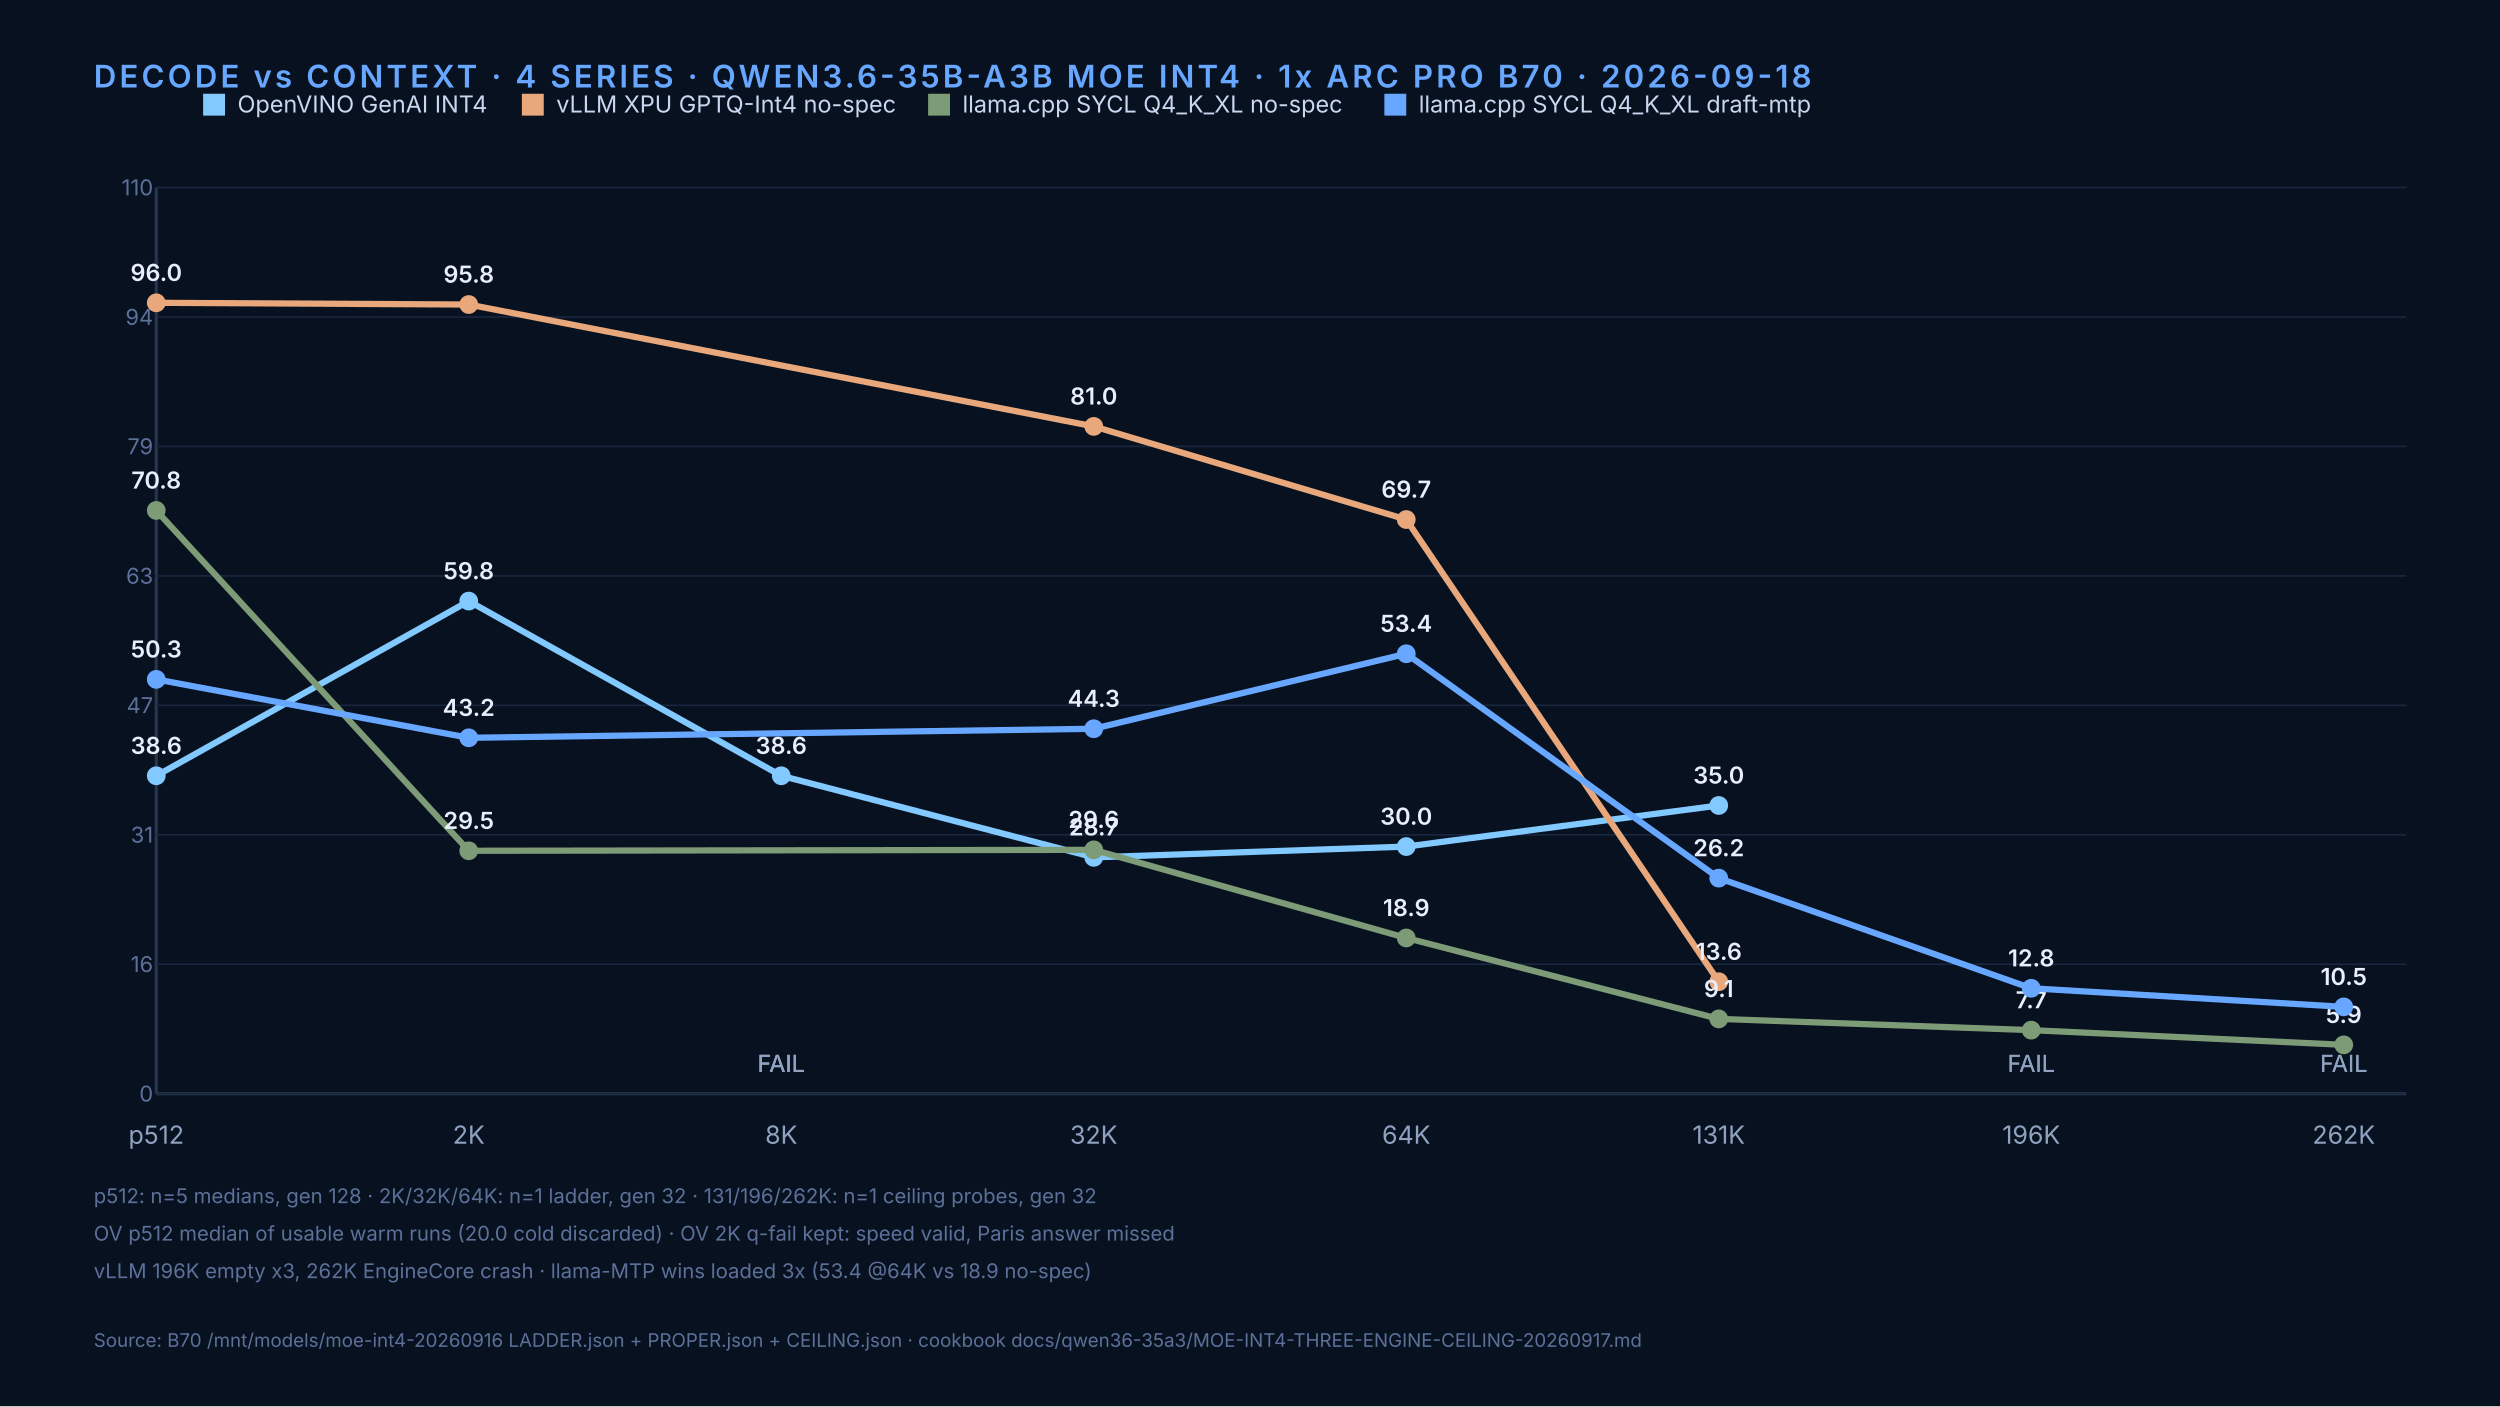
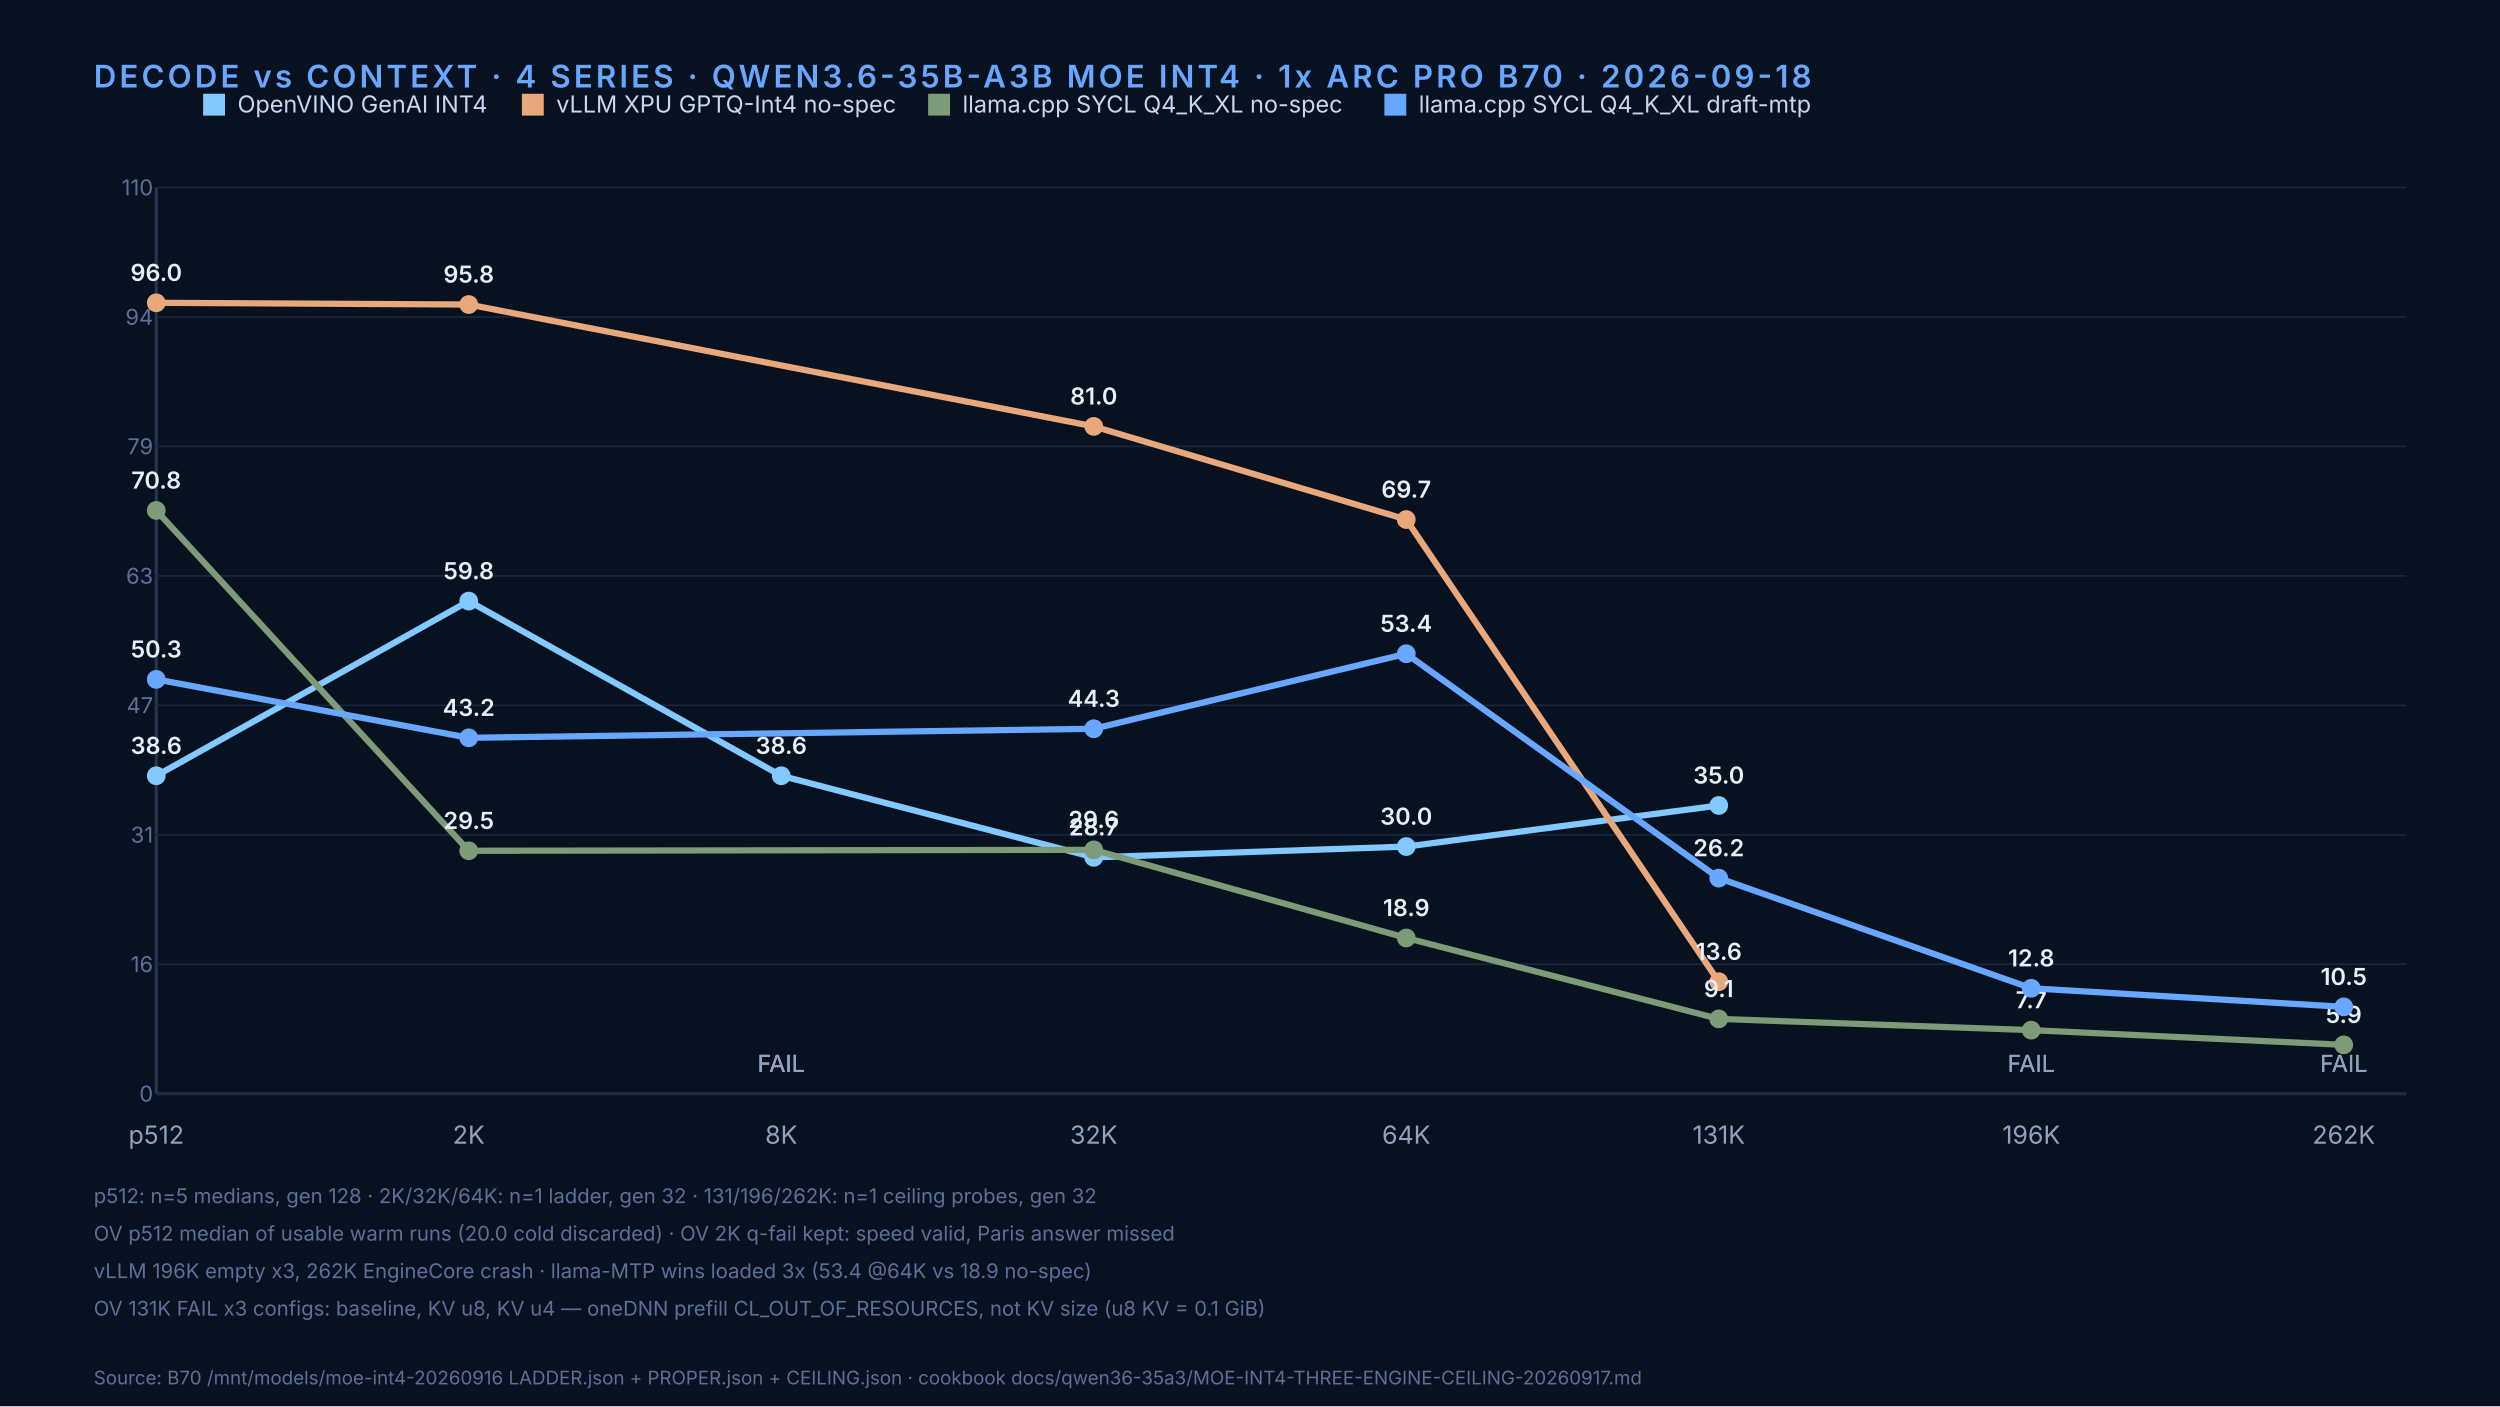
<svg xmlns="http://www.w3.org/2000/svg" viewBox="0 0 1600 900" width="1600" height="900" role="img">
  <rect width="1600" height="900" fill="#07111f" />
  <text x="60" y="56" fill="#68a7ff" font-size="20" font-weight="600" font-family="Segoe UI, Inter, sans-serif" letter-spacing="2">DECODE vs CONTEXT · 4 SERIES · QWEN3.6-35B-A3B MOE INT4 · 1x ARC PRO B70 · 2026-09-18</text>
  <line x1="100" y1="700" x2="1540" y2="700" stroke="#26364e" stroke-width="2" />
  <line x1="100" y1="120" x2="100" y2="700" stroke="#26364e" stroke-width="2" />
  <g stroke="#1a2740" stroke-width="1">
    <line x1="100" y1="700.0" x2="1540" y2="700.0" />
    <line x1="100" y1="617.1" x2="1540" y2="617.1" />
    <line x1="100" y1="534.3" x2="1540" y2="534.3" />
    <line x1="100" y1="451.4" x2="1540" y2="451.4" />
    <line x1="100" y1="368.6" x2="1540" y2="368.6" />
    <line x1="100" y1="285.7" x2="1540" y2="285.7" />
    <line x1="100" y1="202.9" x2="1540" y2="202.9" />
    <line x1="100" y1="120.0" x2="1540" y2="120.0" />
  </g>
  <g fill="#5c7099" font-size="14" font-family="Segoe UI, Inter, sans-serif" text-anchor="end">
    <text x="98" y="705.0">0</text>
    <text x="98" y="622.1">16</text>
    <text x="98" y="539.3">31</text>
    <text x="98" y="456.4">47</text>
    <text x="98" y="373.6">63</text>
    <text x="98" y="290.7">79</text>
    <text x="98" y="207.9">94</text>
    <text x="98" y="125.0">110</text>
  </g>
  <text x="100" y="732" fill="#8fa3c0" font-size="16" font-family="Segoe UI, Inter, sans-serif" text-anchor="middle">p512</text>
  <text x="300" y="732" fill="#8fa3c0" font-size="16" font-family="Segoe UI, Inter, sans-serif" text-anchor="middle">2K</text>
  <text x="500" y="732" fill="#8fa3c0" font-size="16" font-family="Segoe UI, Inter, sans-serif" text-anchor="middle">8K</text>
  <text x="700" y="732" fill="#8fa3c0" font-size="16" font-family="Segoe UI, Inter, sans-serif" text-anchor="middle">32K</text>
  <text x="900" y="732" fill="#8fa3c0" font-size="16" font-family="Segoe UI, Inter, sans-serif" text-anchor="middle">64K</text>
  <text x="1100" y="732" fill="#8fa3c0" font-size="16" font-family="Segoe UI, Inter, sans-serif" text-anchor="middle">131K</text>
  <text x="1300" y="732" fill="#8fa3c0" font-size="16" font-family="Segoe UI, Inter, sans-serif" text-anchor="middle">196K</text>
  <text x="1500" y="732" fill="#8fa3c0" font-size="16" font-family="Segoe UI, Inter, sans-serif" text-anchor="middle">262K</text>
  <polyline points="100,496.5 300,384.7 500,496.5 700,548.7 900,541.8 1100,515.5" fill="none" stroke="#81c9ff" stroke-width="4" />
  <g fill="#81c9ff">
    <circle cx="100" cy="496.5" r="6" />
    <circle cx="300" cy="384.7" r="6" />
    <circle cx="500" cy="496.5" r="6" />
    <circle cx="700" cy="548.7" r="6" />
    <circle cx="900" cy="541.8" r="6" />
    <circle cx="1100" cy="515.5" r="6" />
  </g>
  <g text-anchor="middle">
    <text x="100" y="482.5" fill="#e8eefb" font-size="15" font-weight="600" font-family="Segoe UI, Inter, sans-serif" text-anchor="middle">38.6</text>
    <text x="300" y="370.7" fill="#e8eefb" font-size="15" font-weight="600" font-family="Segoe UI, Inter, sans-serif" text-anchor="middle">59.8</text>
    <text x="500" y="482.5" fill="#e8eefb" font-size="15" font-weight="600" font-family="Segoe UI, Inter, sans-serif" text-anchor="middle">38.6</text>
    <text x="700" y="534.7" fill="#e8eefb" font-size="15" font-weight="600" font-family="Segoe UI, Inter, sans-serif" text-anchor="middle">28.7</text>
    <text x="900" y="527.8" fill="#e8eefb" font-size="15" font-weight="600" font-family="Segoe UI, Inter, sans-serif" text-anchor="middle">30.0</text>
    <text x="1100" y="501.5" fill="#e8eefb" font-size="15" font-weight="600" font-family="Segoe UI, Inter, sans-serif" text-anchor="middle">35.0</text>
    <text x="1300" y="686" fill="#8fa3c0" font-size="15" font-family="Segoe UI, Inter, sans-serif" text-anchor="middle">FAIL</text>
    <text x="1500" y="686" fill="#8fa3c0" font-size="15" font-family="Segoe UI, Inter, sans-serif" text-anchor="middle">FAIL</text>
  </g>
  <polyline points="100,193.8 300,194.9 700,272.9 900,332.5 1100,628.3" fill="none" stroke="#e8a87c" stroke-width="4" />
  <g fill="#e8a87c">
    <circle cx="100" cy="193.8" r="6" />
    <circle cx="300" cy="194.9" r="6" />
    <circle cx="700" cy="272.9" r="6" />
    <circle cx="900" cy="332.5" r="6" />
    <circle cx="1100" cy="628.3" r="6" />
  </g>
  <g text-anchor="middle">
    <text x="100" y="179.8" fill="#e8eefb" font-size="15" font-weight="600" font-family="Segoe UI, Inter, sans-serif" text-anchor="middle">96.0</text>
    <text x="300" y="180.9" fill="#e8eefb" font-size="15" font-weight="600" font-family="Segoe UI, Inter, sans-serif" text-anchor="middle">95.8</text>
    <text x="500" y="686" fill="#8fa3c0" font-size="15" font-family="Segoe UI, Inter, sans-serif" text-anchor="middle">FAIL</text>
    <text x="700" y="258.9" fill="#e8eefb" font-size="15" font-weight="600" font-family="Segoe UI, Inter, sans-serif" text-anchor="middle">81.0</text>
    <text x="900" y="318.5" fill="#e8eefb" font-size="15" font-weight="600" font-family="Segoe UI, Inter, sans-serif" text-anchor="middle">69.7</text>
    <text x="1100" y="614.3" fill="#e8eefb" font-size="15" font-weight="600" font-family="Segoe UI, Inter, sans-serif" text-anchor="middle">13.6</text>
    <text x="1300" y="686" fill="#8fa3c0" font-size="15" font-family="Segoe UI, Inter, sans-serif" text-anchor="middle">FAIL</text>
    <text x="1500" y="686" fill="#8fa3c0" font-size="15" font-family="Segoe UI, Inter, sans-serif" text-anchor="middle">FAIL</text>
  </g>
  <polyline points="100,326.7 300,544.5 700,543.9 900,600.3 1100,652.1 1300,659.3 1500,668.7" fill="none" stroke="#7d9b76" stroke-width="4" />
  <g fill="#7d9b76">
    <circle cx="100" cy="326.7" r="6" />
    <circle cx="300" cy="544.5" r="6" />
    <circle cx="700" cy="543.9" r="6" />
    <circle cx="900" cy="600.3" r="6" />
    <circle cx="1100" cy="652.1" r="6" />
    <circle cx="1300" cy="659.3" r="6" />
    <circle cx="1500" cy="668.7" r="6" />
  </g>
  <g text-anchor="middle">
    <text x="100" y="312.7" fill="#e8eefb" font-size="15" font-weight="600" font-family="Segoe UI, Inter, sans-serif" text-anchor="middle">70.8</text>
    <text x="300" y="530.5" fill="#e8eefb" font-size="15" font-weight="600" font-family="Segoe UI, Inter, sans-serif" text-anchor="middle">29.5</text>
    <text x="500" y="686" fill="#8fa3c0" font-size="15" font-family="Segoe UI, Inter, sans-serif" text-anchor="middle">FAIL</text>
    <text x="700" y="529.9" fill="#e8eefb" font-size="15" font-weight="600" font-family="Segoe UI, Inter, sans-serif" text-anchor="middle">29.6</text>
    <text x="900" y="586.3" fill="#e8eefb" font-size="15" font-weight="600" font-family="Segoe UI, Inter, sans-serif" text-anchor="middle">18.9</text>
    <text x="1100" y="638.1" fill="#e8eefb" font-size="15" font-weight="600" font-family="Segoe UI, Inter, sans-serif" text-anchor="middle">9.1</text>
    <text x="1300" y="645.3" fill="#e8eefb" font-size="15" font-weight="600" font-family="Segoe UI, Inter, sans-serif" text-anchor="middle">7.7</text>
    <text x="1500" y="654.7" fill="#e8eefb" font-size="15" font-weight="600" font-family="Segoe UI, Inter, sans-serif" text-anchor="middle">5.9</text>
  </g>
  <polyline points="100,434.8 300,472.2 700,466.4 900,418.4 1100,562.0 1300,632.5 1500,644.4" fill="none" stroke="#68a7ff" stroke-width="4" />
  <g fill="#68a7ff">
    <circle cx="100" cy="434.8" r="6" />
    <circle cx="300" cy="472.2" r="6" />
    <circle cx="700" cy="466.4" r="6" />
    <circle cx="900" cy="418.4" r="6" />
    <circle cx="1100" cy="562.0" r="6" />
    <circle cx="1300" cy="632.5" r="6" />
    <circle cx="1500" cy="644.4" r="6" />
  </g>
  <g text-anchor="middle">
    <text x="100" y="420.8" fill="#e8eefb" font-size="15" font-weight="600" font-family="Segoe UI, Inter, sans-serif" text-anchor="middle">50.3</text>
    <text x="300" y="458.2" fill="#e8eefb" font-size="15" font-weight="600" font-family="Segoe UI, Inter, sans-serif" text-anchor="middle">43.2</text>
    <text x="500" y="686" fill="#8fa3c0" font-size="15" font-family="Segoe UI, Inter, sans-serif" text-anchor="middle">FAIL</text>
    <text x="700" y="452.4" fill="#e8eefb" font-size="15" font-weight="600" font-family="Segoe UI, Inter, sans-serif" text-anchor="middle">44.3</text>
    <text x="900" y="404.4" fill="#e8eefb" font-size="15" font-weight="600" font-family="Segoe UI, Inter, sans-serif" text-anchor="middle">53.4</text>
    <text x="1100" y="548.0" fill="#e8eefb" font-size="15" font-weight="600" font-family="Segoe UI, Inter, sans-serif" text-anchor="middle">26.2</text>
    <text x="1300" y="618.5" fill="#e8eefb" font-size="15" font-weight="600" font-family="Segoe UI, Inter, sans-serif" text-anchor="middle">12.8</text>
    <text x="1500" y="630.4" fill="#e8eefb" font-size="15" font-weight="600" font-family="Segoe UI, Inter, sans-serif" text-anchor="middle">10.5</text>
  </g>
  <g>
    <rect x="130" y="60" width="14" height="14" fill="#81c9ff" />
    <text x="152" y="72" fill="#c9d8f0" font-size="15" font-family="Segoe UI, Inter, sans-serif">OpenVINO GenAI INT4</text>
    <rect x="334" y="60" width="14" height="14" fill="#e8a87c" />
    <text x="356" y="72" fill="#c9d8f0" font-size="15" font-family="Segoe UI, Inter, sans-serif">vLLM XPU GPTQ-Int4 no-spec</text>
    <rect x="594" y="60" width="14" height="14" fill="#7d9b76" />
    <text x="616" y="72" fill="#c9d8f0" font-size="15" font-family="Segoe UI, Inter, sans-serif">llama.cpp SYCL Q4_K_XL no-spec</text>
    <rect x="886" y="60" width="14" height="14" fill="#68a7ff" />
    <text x="908" y="72" fill="#c9d8f0" font-size="15" font-family="Segoe UI, Inter, sans-serif">llama.cpp SYCL Q4_K_XL draft-mtp</text>
  </g>
  <text x="60" y="770" fill="#5c7099" font-size="13" font-family="Segoe UI, Inter, sans-serif">p512: n=5 medians, gen 128 · 2K/32K/64K: n=1 ladder, gen 32 · 131/196/262K: n=1 ceiling probes, gen 32</text>
  <text x="60" y="794" fill="#5c7099" font-size="13" font-family="Segoe UI, Inter, sans-serif">OV p512 median of usable warm runs (20.0 cold discarded) · OV 2K q-fail kept: speed valid, Paris answer missed</text>
  <text x="60" y="818" fill="#5c7099" font-size="13" font-family="Segoe UI, Inter, sans-serif">vLLM 196K empty x3, 262K EngineCore crash · llama-MTP wins loaded 3x (53.4 @64K vs 18.9 no-spec)</text>
-   <text x="60" y="862" fill="#5c7099" font-size="12" font-family="Segoe UI, Inter, sans-serif">Source: B70 /mnt/models/moe-int4-20260916 LADDER.json + PROPER.json + CEILING.json · cookbook docs/qwen36-35a3/MOE-INT4-THREE-ENGINE-CEILING-20260917.md</text>
+   <text x="60" y="842" fill="#5c7099" font-size="13" font-family="Segoe UI, Inter, sans-serif">OV 131K FAIL x3 configs: baseline, KV u8, KV u4 — oneDNN prefill CL_OUT_OF_RESOURCES, not KV size (u8 KV = 0.1 GiB)</text>
+   <text x="60" y="886" fill="#5c7099" font-size="12" font-family="Segoe UI, Inter, sans-serif">Source: B70 /mnt/models/moe-int4-20260916 LADDER.json + PROPER.json + CEILING.json · cookbook docs/qwen36-35a3/MOE-INT4-THREE-ENGINE-CEILING-20260917.md</text>
</svg>
